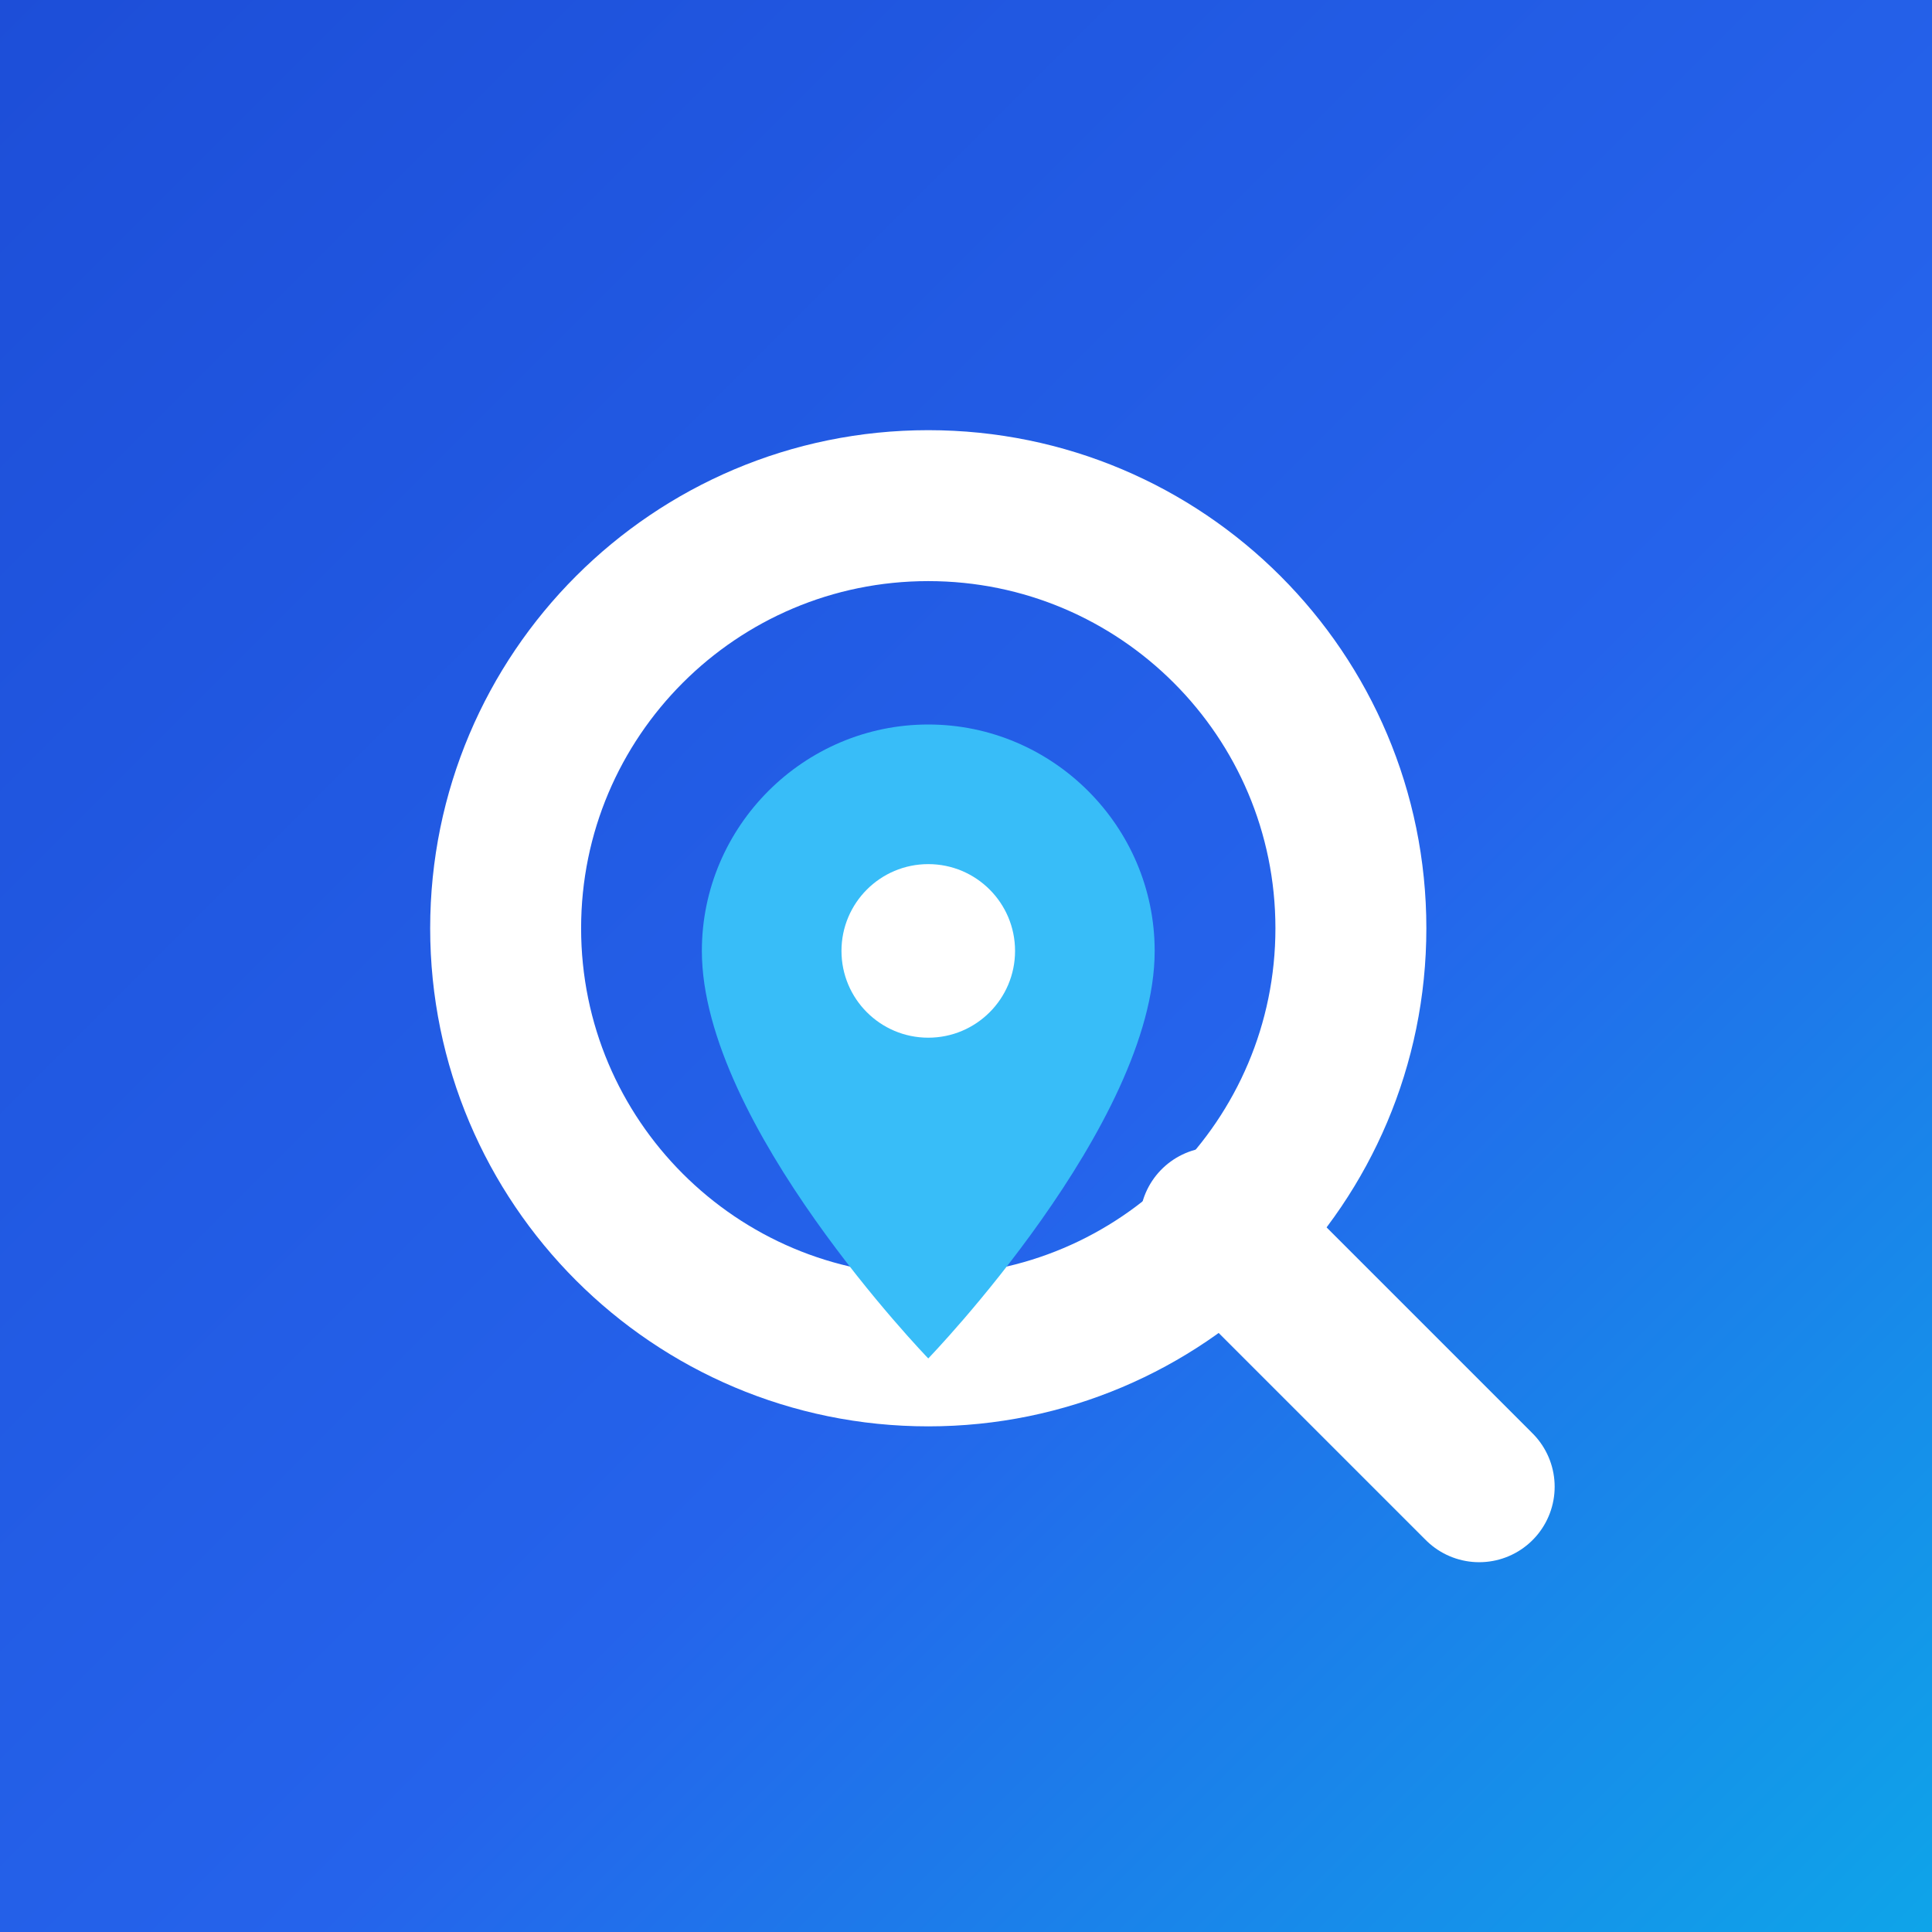
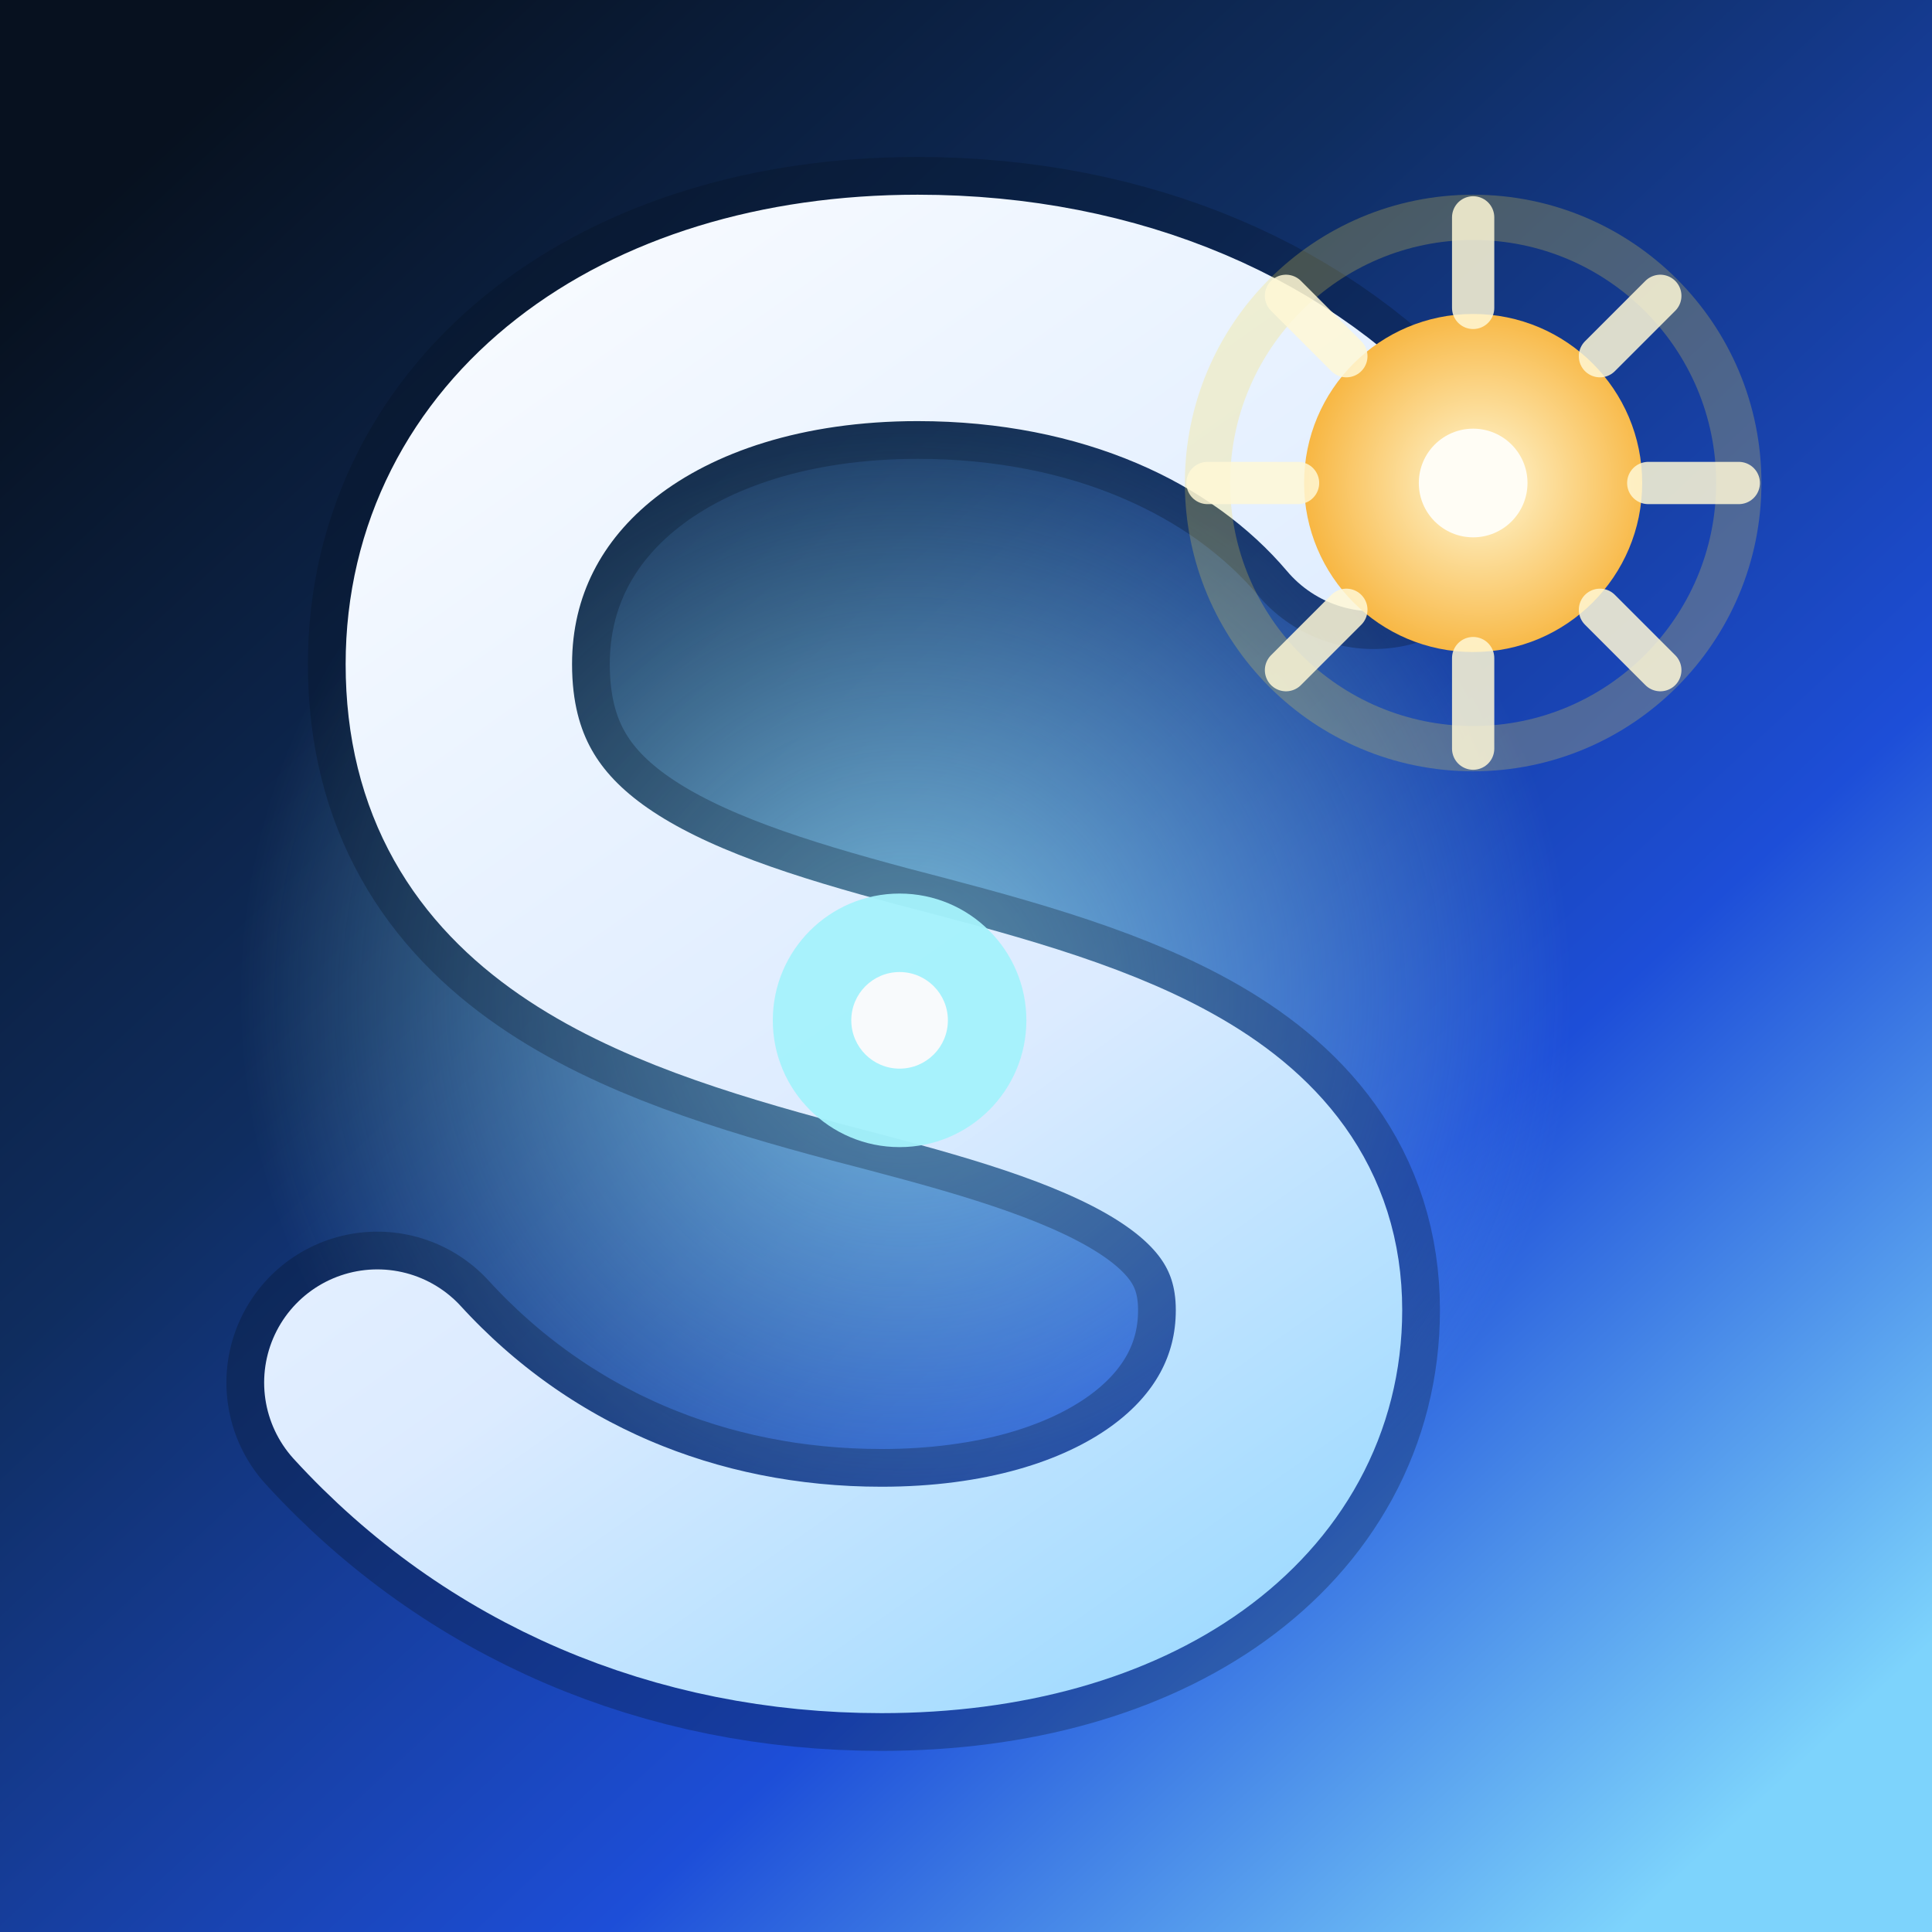
- <svg xmlns="http://www.w3.org/2000/svg" width="512" height="512" viewBox="0 0 512 512">
+ <svg xmlns="http://www.w3.org/2000/svg" width="512" height="512" viewBox="0 0 64 64">
  <defs>
-     <linearGradient id="bg" x1="0%" y1="0%" x2="100%" y2="100%">
-       <stop offset="0%" stop-color="#1d4ed8" />
-       <stop offset="58%" stop-color="#2563eb" />
-       <stop offset="100%" stop-color="#0ea5e9" />
+     <linearGradient id="bg" x1="6" y1="4" x2="58" y2="60" gradientUnits="userSpaceOnUse">
+       <stop offset="0" stop-color="#07111f" />
+       <stop offset="0.34" stop-color="#0f2d5f" />
+       <stop offset="0.7" stop-color="#1d4ed8" />
+       <stop offset="1" stop-color="#7dd3fc" />
    </linearGradient>
+     <linearGradient id="stroke" x1="14" y1="10" x2="45" y2="54" gradientUnits="userSpaceOnUse">
+       <stop offset="0" stop-color="#f8fbff" />
+       <stop offset="0.58" stop-color="#dcebff" />
+       <stop offset="1" stop-color="#9ad9ff" />
+     </linearGradient>
+     <radialGradient id="glow" cx="0" cy="0" r="1" gradientUnits="userSpaceOnUse" gradientTransform="translate(30 33) rotate(90) scale(22)">
+       <stop offset="0" stop-color="#a5f3fc" stop-opacity="0.7" />
+       <stop offset="1" stop-color="#a5f3fc" stop-opacity="0" />
+     </radialGradient>
+     <radialGradient id="beacon" cx="0" cy="0" r="1" gradientUnits="userSpaceOnUse" gradientTransform="translate(49 16) rotate(90) scale(8)">
+       <stop offset="0" stop-color="#fff8d6" />
+       <stop offset="1" stop-color="#f59e0b" />
+     </radialGradient>
  </defs>
-   <rect width="512" height="512" fill="url(#bg)" />
-   <circle cx="246" cy="246" r="112" fill="none" stroke="#ffffff" stroke-width="40" />
-   <line x1="322" y1="324" x2="392" y2="394" stroke="#ffffff" stroke-width="40" stroke-linecap="round" />
-   <path d="M246 192c-33 0-60 27-60 60 0 46 60 108 60 108s60-62 60-108c0-33-27-60-60-60z" fill="#38bdf8" />
-   <circle cx="246" cy="252" r="23" fill="#ffffff" />
+   <rect width="64" height="64" fill="url(#bg)" />
+   <path d="M0 0h64v64H0z" fill="url(#glow)" />
+   <path d="M45.5 16.5C42.2 12.6 36.8 10.2 30.4 10.2C21.4 10.2 15.2 15.1 15.2 22C15.2 29.4 21.7 31.7 28.8 33.6C35.7 35.4 42.7 37.2 42.7 43.4C42.7 49 37.3 53 29.2 53C22.7 53 16.8 50.5 12.5 45.8" fill="none" stroke="rgba(7,17,31,0.28)" stroke-width="10" stroke-linecap="round" stroke-linejoin="round" />
+   <path d="M45.5 16.5C42.2 12.6 36.8 10.2 30.4 10.2C21.4 10.2 15.2 15.1 15.2 22C15.2 29.4 21.7 31.7 28.8 33.6C35.7 35.4 42.7 37.2 42.7 43.4C42.7 49 37.3 53 29.2 53C22.7 53 16.8 50.5 12.5 45.8" fill="none" stroke="url(#stroke)" stroke-width="7.5" stroke-linecap="round" stroke-linejoin="round" />
+   <circle cx="48.8" cy="16" r="8.8" fill="none" stroke="rgba(253,224,71,0.24)" stroke-width="1.5" />
+   <circle cx="48.8" cy="16" r="5.6" fill="url(#beacon)" />
+   <circle cx="48.8" cy="16" r="1.8" fill="#fffdf5" />
+   <path d="M48.8 7.2V10.2M48.8 21.8V24.8M57.6 16H54.6M43 16H40M55 9.8L53 11.8M55 22.2L53 20.2M42.6 9.8L44.6 11.8M42.6 22.2L44.6 20.2" stroke="rgba(255,248,214,0.85)" stroke-width="1.4" stroke-linecap="round" />
+   <circle cx="29.8" cy="33.8" r="4.2" fill="#a5f3fc" fill-opacity="0.95" />
+   <circle cx="29.8" cy="33.8" r="1.6" fill="#f8fafc" />
</svg>
